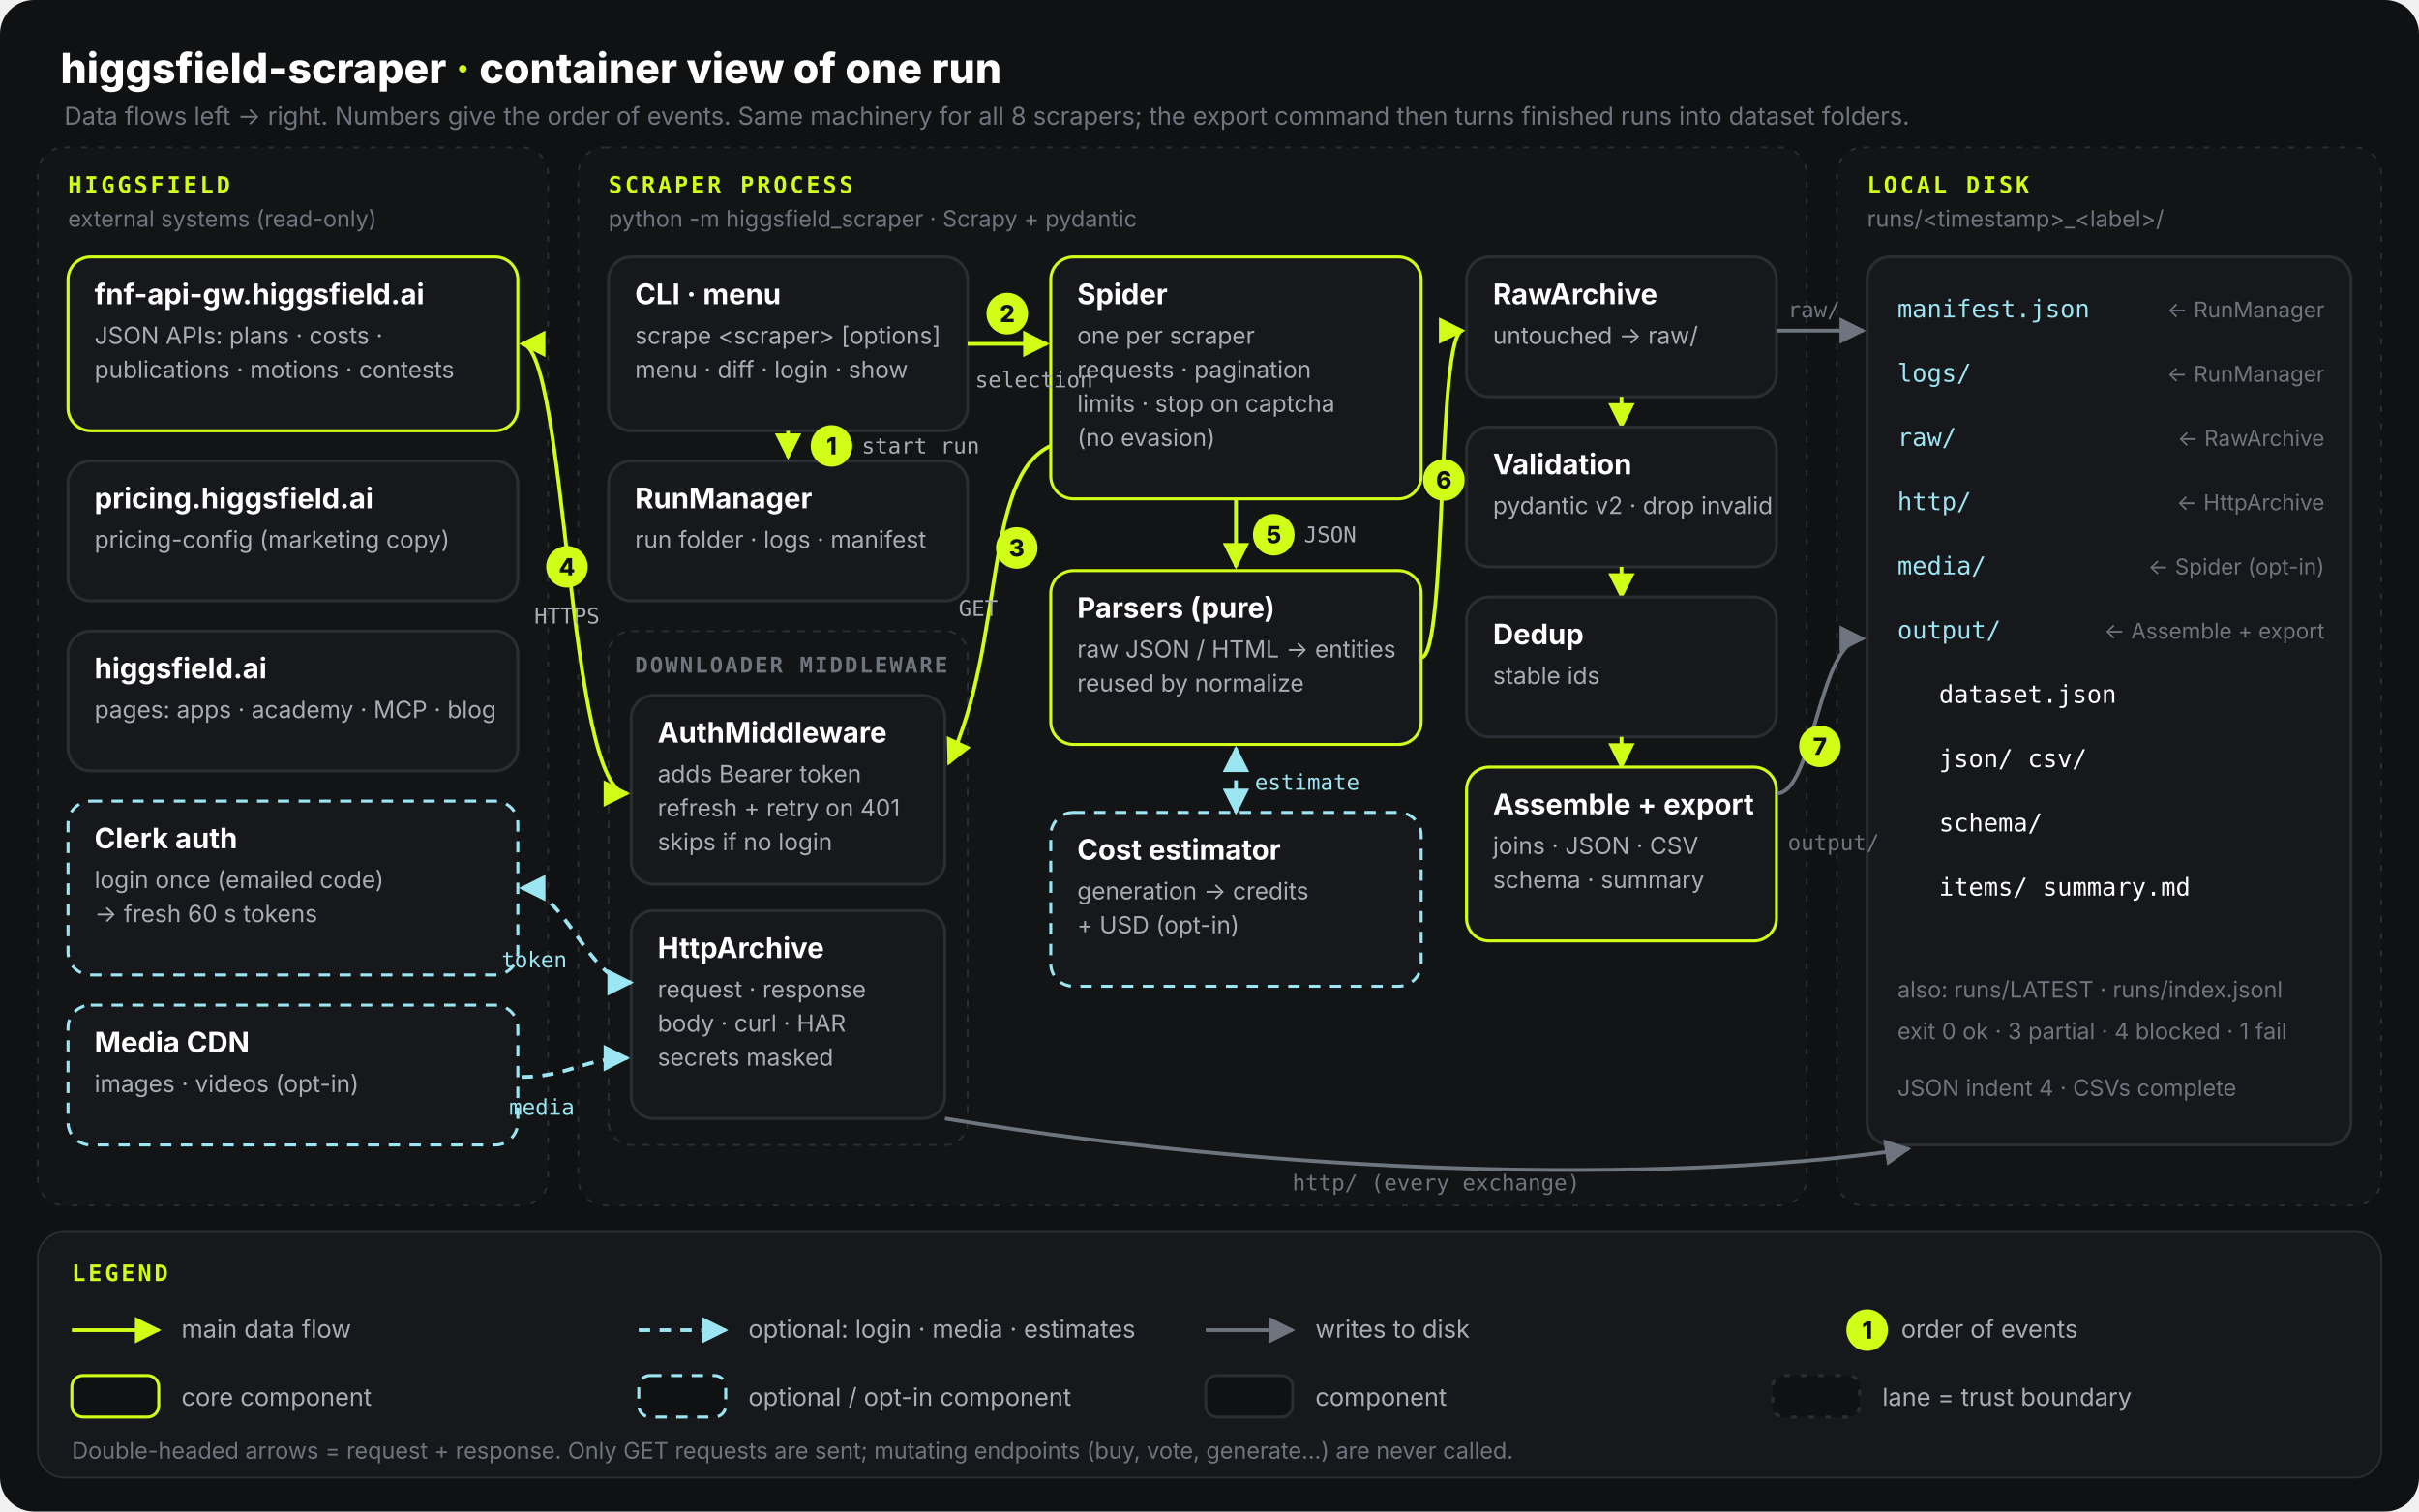
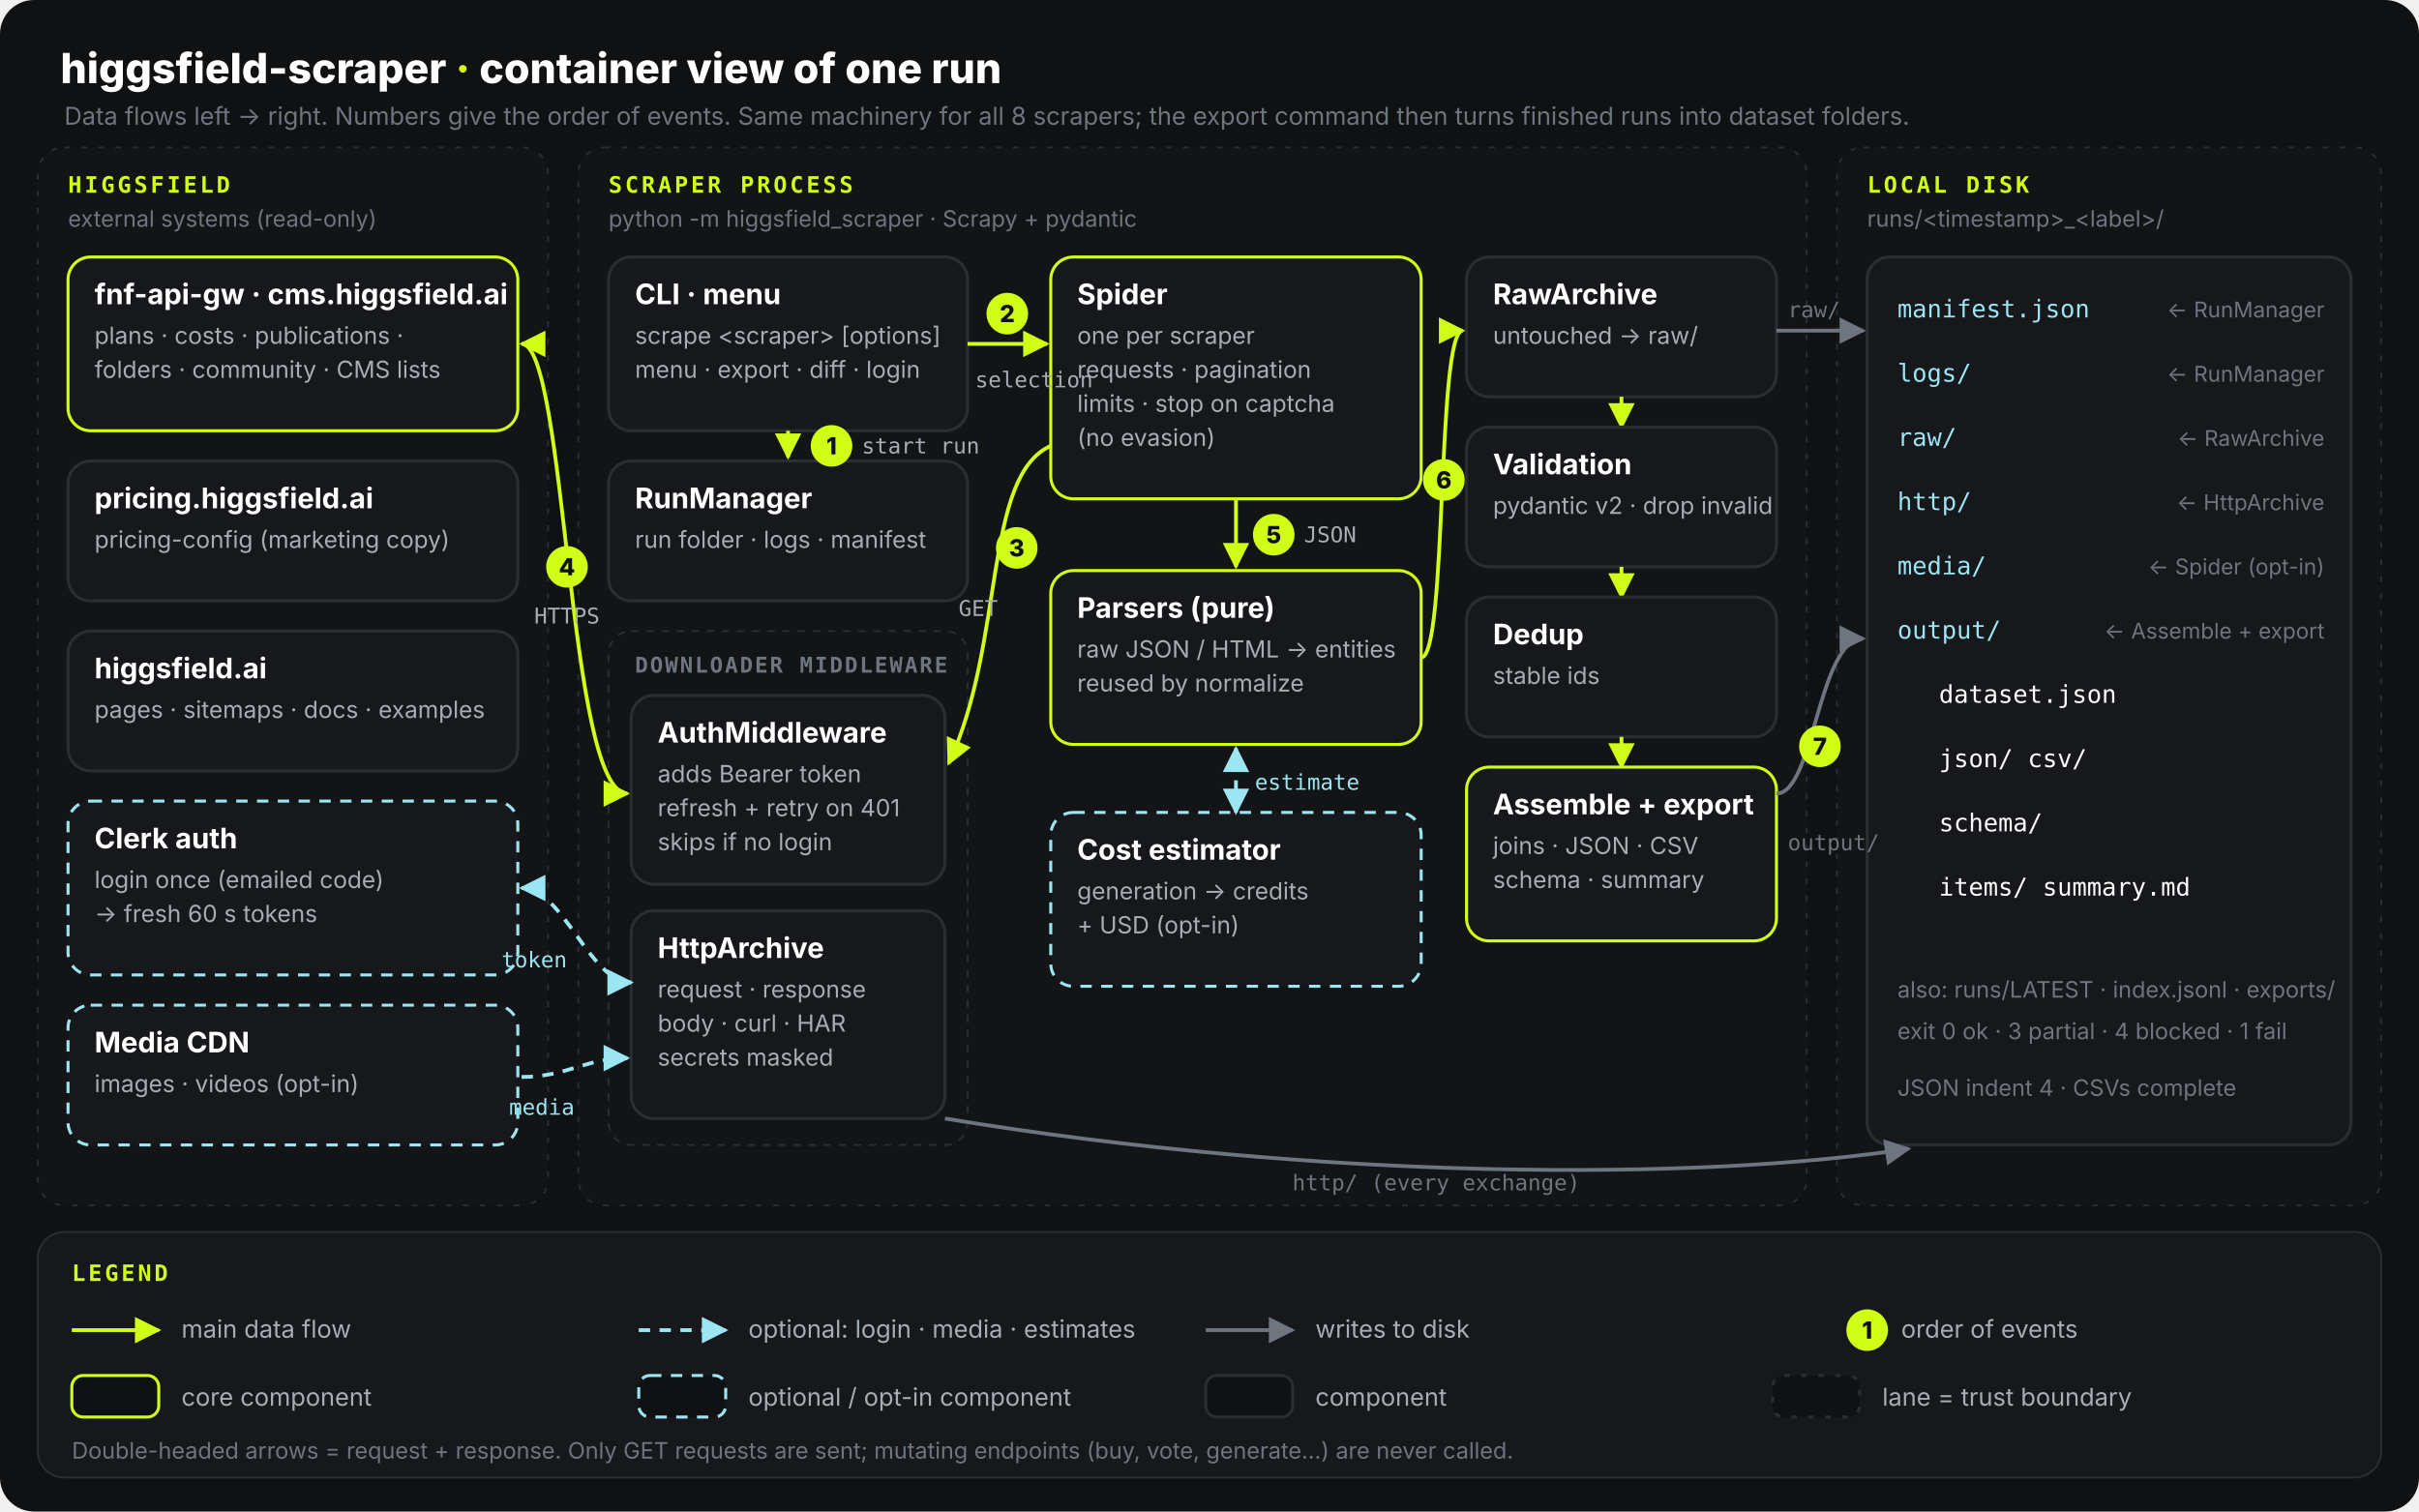
<svg xmlns="http://www.w3.org/2000/svg" width="1280" height="800" viewBox="0 0 1280 800" role="img" aria-labelledby="t d">
  <defs>
    <marker id="a" viewBox="0 0 10 10" refX="9" refY="5" markerWidth="7" markerHeight="7" orient="auto-start-reverse">
      <path d="M0 0L10 5L0 10z" fill="#d1fe17" />
    </marker>
    <marker id="c" viewBox="0 0 10 10" refX="9" refY="5" markerWidth="7" markerHeight="7" orient="auto-start-reverse">
      <path d="M0 0L10 5L0 10z" fill="#9ce6f3" />
    </marker>
    <marker id="g" viewBox="0 0 10 10" refX="9" refY="5" markerWidth="7" markerHeight="7" orient="auto-start-reverse">
      <path d="M0 0L10 5L0 10z" fill="#6e757e" />
    </marker>
  </defs>
  <rect width="1280" height="800" rx="18" fill="#0f1113" />
  <text x="32" y="44" font-family="Inter, 'Helvetica Neue', 'Segoe UI', Arial, sans-serif" font-size="22" font-weight="800" fill="#ffffff">higgsfield-scraper <tspan fill="#d1fe17">·</tspan> container view of one run</text>
  <text x="34" y="66" font-family="Inter, 'Helvetica Neue', 'Segoe UI', Arial, sans-serif" font-size="13" fill="#6e757e">Data flows left → right. Numbers give the order of events. Same machinery for all 8 scrapers; the export command then turns finished runs into dataset folders.</text>
  <rect x="20" y="78" width="270" height="560" rx="14" fill="#ffffff" fill-opacity="0.015" stroke="#2a2d31" stroke-dasharray="3 6" />
  <text x="36" y="102" font-family="'IBM Plex Mono', ui-monospace, SFMono-Regular, Menlo, Consolas, monospace" font-size="12" font-weight="700" letter-spacing="1.5" fill="#d1fe17">HIGGSFIELD</text>
  <text x="36" y="120" font-family="Inter, 'Helvetica Neue', 'Segoe UI', Arial, sans-serif" font-size="12" fill="#6e757e">external systems (read-only)</text>
  <rect x="306" y="78" width="650" height="560" rx="14" fill="#ffffff" fill-opacity="0.015" stroke="#2a2d31" stroke-dasharray="3 6" />
  <text x="322" y="102" font-family="'IBM Plex Mono', ui-monospace, SFMono-Regular, Menlo, Consolas, monospace" font-size="12" font-weight="700" letter-spacing="1.5" fill="#d1fe17">SCRAPER PROCESS</text>
  <text x="322" y="120" font-family="Inter, 'Helvetica Neue', 'Segoe UI', Arial, sans-serif" font-size="12" fill="#6e757e">python -m higgsfield_scraper  ·  Scrapy + pydantic</text>
  <rect x="972" y="78" width="288" height="560" rx="14" fill="#ffffff" fill-opacity="0.015" stroke="#2a2d31" stroke-dasharray="3 6" />
  <text x="988" y="102" font-family="'IBM Plex Mono', ui-monospace, SFMono-Regular, Menlo, Consolas, monospace" font-size="12" font-weight="700" letter-spacing="1.5" fill="#d1fe17">LOCAL DISK</text>
  <text x="988" y="120" font-family="Inter, 'Helvetica Neue', 'Segoe UI', Arial, sans-serif" font-size="12" fill="#6e757e">runs/&lt;timestamp&gt;_&lt;label&gt;/</text>
  <rect x="36" y="136" width="238" height="92" rx="12" fill="#16181b" stroke="#d1fe17" stroke-width="1.6" />
-   <text x="50" y="161" font-family="Inter, 'Helvetica Neue', 'Segoe UI', Arial, sans-serif" font-size="15" font-weight="700" fill="#ffffff">fnf-api-gw.higgsfield.ai</text>
-   <text x="50" y="182" font-family="Inter, 'Helvetica Neue', 'Segoe UI', Arial, sans-serif" font-size="12.5" fill="#a7adb5">JSON APIs: plans · costs ·</text>
-   <text x="50" y="200" font-family="Inter, 'Helvetica Neue', 'Segoe UI', Arial, sans-serif" font-size="12.5" fill="#a7adb5">publications · motions · contests</text>
+   <text x="50" y="161" font-family="Inter, 'Helvetica Neue', 'Segoe UI', Arial, sans-serif" font-size="15" font-weight="700" fill="#ffffff">fnf-api-gw · cms.higgsfield.ai</text>
+   <text x="50" y="182" font-family="Inter, 'Helvetica Neue', 'Segoe UI', Arial, sans-serif" font-size="12.5" fill="#a7adb5">plans · costs · publications ·</text>
+   <text x="50" y="200" font-family="Inter, 'Helvetica Neue', 'Segoe UI', Arial, sans-serif" font-size="12.5" fill="#a7adb5">folders · community · CMS lists</text>
  <rect x="36" y="244" width="238" height="74" rx="12" fill="#16181b" stroke="#2a2d31" stroke-width="1.6" />
  <text x="50" y="269" font-family="Inter, 'Helvetica Neue', 'Segoe UI', Arial, sans-serif" font-size="15" font-weight="700" fill="#ffffff">pricing.higgsfield.ai</text>
  <text x="50" y="290" font-family="Inter, 'Helvetica Neue', 'Segoe UI', Arial, sans-serif" font-size="12.5" fill="#a7adb5">pricing-config (marketing copy)</text>
  <rect x="36" y="334" width="238" height="74" rx="12" fill="#16181b" stroke="#2a2d31" stroke-width="1.6" />
  <text x="50" y="359" font-family="Inter, 'Helvetica Neue', 'Segoe UI', Arial, sans-serif" font-size="15" font-weight="700" fill="#ffffff">higgsfield.ai</text>
-   <text x="50" y="380" font-family="Inter, 'Helvetica Neue', 'Segoe UI', Arial, sans-serif" font-size="12.5" fill="#a7adb5">pages: apps · academy · MCP · blog</text>
+   <text x="50" y="380" font-family="Inter, 'Helvetica Neue', 'Segoe UI', Arial, sans-serif" font-size="12.5" fill="#a7adb5">pages · sitemaps · docs · examples</text>
  <rect x="36" y="424" width="238" height="92" rx="12" fill="#16181b" stroke="#9ce6f3" stroke-width="1.6" stroke-dasharray="6 5" />
  <text x="50" y="449" font-family="Inter, 'Helvetica Neue', 'Segoe UI', Arial, sans-serif" font-size="15" font-weight="700" fill="#ffffff">Clerk auth</text>
  <text x="50" y="470" font-family="Inter, 'Helvetica Neue', 'Segoe UI', Arial, sans-serif" font-size="12.5" fill="#a7adb5">login once (emailed code)</text>
  <text x="50" y="488" font-family="Inter, 'Helvetica Neue', 'Segoe UI', Arial, sans-serif" font-size="12.5" fill="#a7adb5">→ fresh 60 s tokens</text>
  <rect x="36" y="532" width="238" height="74" rx="12" fill="#16181b" stroke="#9ce6f3" stroke-width="1.6" stroke-dasharray="6 5" />
  <text x="50" y="557" font-family="Inter, 'Helvetica Neue', 'Segoe UI', Arial, sans-serif" font-size="15" font-weight="700" fill="#ffffff">Media CDN</text>
  <text x="50" y="578" font-family="Inter, 'Helvetica Neue', 'Segoe UI', Arial, sans-serif" font-size="12.5" fill="#a7adb5">images · videos (opt-in)</text>
  <rect x="322" y="136" width="190" height="92" rx="12" fill="#16181b" stroke="#2a2d31" stroke-width="1.6" />
  <text x="336" y="161" font-family="Inter, 'Helvetica Neue', 'Segoe UI', Arial, sans-serif" font-size="15" font-weight="700" fill="#ffffff">CLI · menu</text>
  <text x="336" y="182" font-family="Inter, 'Helvetica Neue', 'Segoe UI', Arial, sans-serif" font-size="12.5" fill="#a7adb5">scrape &lt;scraper&gt; [options]</text>
-   <text x="336" y="200" font-family="Inter, 'Helvetica Neue', 'Segoe UI', Arial, sans-serif" font-size="12.5" fill="#a7adb5">menu · diff · login · show</text>
+   <text x="336" y="200" font-family="Inter, 'Helvetica Neue', 'Segoe UI', Arial, sans-serif" font-size="12.5" fill="#a7adb5">menu · export · diff · login</text>
  <rect x="322" y="244" width="190" height="74" rx="12" fill="#16181b" stroke="#2a2d31" stroke-width="1.6" />
  <text x="336" y="269" font-family="Inter, 'Helvetica Neue', 'Segoe UI', Arial, sans-serif" font-size="15" font-weight="700" fill="#ffffff">RunManager</text>
  <text x="336" y="290" font-family="Inter, 'Helvetica Neue', 'Segoe UI', Arial, sans-serif" font-size="12.5" fill="#a7adb5">run folder · logs · manifest</text>
  <rect x="322" y="334" width="190" height="272" rx="12" fill="none" stroke="#2a2d31" stroke-dasharray="4 4" />
  <text x="336" y="356" font-family="'IBM Plex Mono', ui-monospace, SFMono-Regular, Menlo, Consolas, monospace" font-size="11.5" font-weight="700" letter-spacing="1" fill="#6e757e">DOWNLOADER MIDDLEWARE</text>
  <rect x="334" y="368" width="166" height="100" rx="12" fill="#16181b" stroke="#2a2d31" stroke-width="1.6" />
  <text x="348" y="393" font-family="Inter, 'Helvetica Neue', 'Segoe UI', Arial, sans-serif" font-size="15" font-weight="700" fill="#ffffff">AuthMiddleware</text>
  <text x="348" y="414" font-family="Inter, 'Helvetica Neue', 'Segoe UI', Arial, sans-serif" font-size="12.5" fill="#a7adb5">adds Bearer token</text>
  <text x="348" y="432" font-family="Inter, 'Helvetica Neue', 'Segoe UI', Arial, sans-serif" font-size="12.5" fill="#a7adb5">refresh + retry on 401</text>
  <text x="348" y="450" font-family="Inter, 'Helvetica Neue', 'Segoe UI', Arial, sans-serif" font-size="12.5" fill="#a7adb5">skips if no login</text>
  <rect x="334" y="482" width="166" height="110" rx="12" fill="#16181b" stroke="#2a2d31" stroke-width="1.6" />
  <text x="348" y="507" font-family="Inter, 'Helvetica Neue', 'Segoe UI', Arial, sans-serif" font-size="15" font-weight="700" fill="#ffffff">HttpArchive</text>
  <text x="348" y="528" font-family="Inter, 'Helvetica Neue', 'Segoe UI', Arial, sans-serif" font-size="12.5" fill="#a7adb5">request · response</text>
  <text x="348" y="546" font-family="Inter, 'Helvetica Neue', 'Segoe UI', Arial, sans-serif" font-size="12.5" fill="#a7adb5">body · curl · HAR</text>
  <text x="348" y="564" font-family="Inter, 'Helvetica Neue', 'Segoe UI', Arial, sans-serif" font-size="12.5" fill="#a7adb5">secrets masked</text>
  <rect x="556" y="136" width="196" height="128" rx="12" fill="#16181b" stroke="#d1fe17" stroke-width="1.6" />
  <text x="570" y="161" font-family="Inter, 'Helvetica Neue', 'Segoe UI', Arial, sans-serif" font-size="15" font-weight="700" fill="#ffffff">Spider</text>
  <text x="570" y="182" font-family="Inter, 'Helvetica Neue', 'Segoe UI', Arial, sans-serif" font-size="12.5" fill="#a7adb5">one per scraper</text>
  <text x="570" y="200" font-family="Inter, 'Helvetica Neue', 'Segoe UI', Arial, sans-serif" font-size="12.5" fill="#a7adb5">requests · pagination</text>
  <text x="570" y="218" font-family="Inter, 'Helvetica Neue', 'Segoe UI', Arial, sans-serif" font-size="12.5" fill="#a7adb5">limits · stop on captcha</text>
  <text x="570" y="236" font-family="Inter, 'Helvetica Neue', 'Segoe UI', Arial, sans-serif" font-size="12.5" fill="#a7adb5">(no evasion)</text>
  <rect x="556" y="302" width="196" height="92" rx="12" fill="#16181b" stroke="#d1fe17" stroke-width="1.6" />
  <text x="570" y="327" font-family="Inter, 'Helvetica Neue', 'Segoe UI', Arial, sans-serif" font-size="15" font-weight="700" fill="#ffffff">Parsers (pure)</text>
  <text x="570" y="348" font-family="Inter, 'Helvetica Neue', 'Segoe UI', Arial, sans-serif" font-size="12.5" fill="#a7adb5">raw JSON / HTML → entities</text>
  <text x="570" y="366" font-family="Inter, 'Helvetica Neue', 'Segoe UI', Arial, sans-serif" font-size="12.5" fill="#a7adb5">reused by normalize</text>
  <rect x="556" y="430" width="196" height="92" rx="12" fill="#16181b" stroke="#9ce6f3" stroke-width="1.6" stroke-dasharray="6 5" />
  <text x="570" y="455" font-family="Inter, 'Helvetica Neue', 'Segoe UI', Arial, sans-serif" font-size="15" font-weight="700" fill="#ffffff">Cost estimator</text>
  <text x="570" y="476" font-family="Inter, 'Helvetica Neue', 'Segoe UI', Arial, sans-serif" font-size="12.5" fill="#a7adb5">generation → credits</text>
  <text x="570" y="494" font-family="Inter, 'Helvetica Neue', 'Segoe UI', Arial, sans-serif" font-size="12.5" fill="#a7adb5">+ USD (opt-in)</text>
  <rect x="776" y="136" width="164" height="74" rx="12" fill="#16181b" stroke="#2a2d31" stroke-width="1.6" />
  <text x="790" y="161" font-family="Inter, 'Helvetica Neue', 'Segoe UI', Arial, sans-serif" font-size="15" font-weight="700" fill="#ffffff">RawArchive</text>
  <text x="790" y="182" font-family="Inter, 'Helvetica Neue', 'Segoe UI', Arial, sans-serif" font-size="12.5" fill="#a7adb5">untouched → raw/</text>
  <path d="M858 210 V226" fill="none" stroke="#d1fe17" stroke-width="2" marker-end="url(#a)" />
  <rect x="776" y="226" width="164" height="74" rx="12" fill="#16181b" stroke="#2a2d31" stroke-width="1.6" />
  <text x="790" y="251" font-family="Inter, 'Helvetica Neue', 'Segoe UI', Arial, sans-serif" font-size="15" font-weight="700" fill="#ffffff">Validation</text>
  <text x="790" y="272" font-family="Inter, 'Helvetica Neue', 'Segoe UI', Arial, sans-serif" font-size="12.5" fill="#a7adb5">pydantic v2 · drop invalid</text>
  <path d="M858 300 V316" fill="none" stroke="#d1fe17" stroke-width="2" marker-end="url(#a)" />
  <rect x="776" y="316" width="164" height="74" rx="12" fill="#16181b" stroke="#2a2d31" stroke-width="1.6" />
  <text x="790" y="341" font-family="Inter, 'Helvetica Neue', 'Segoe UI', Arial, sans-serif" font-size="15" font-weight="700" fill="#ffffff">Dedup</text>
  <text x="790" y="362" font-family="Inter, 'Helvetica Neue', 'Segoe UI', Arial, sans-serif" font-size="12.5" fill="#a7adb5">stable ids</text>
  <path d="M858 390 V406" fill="none" stroke="#d1fe17" stroke-width="2" marker-end="url(#a)" />
  <rect x="776" y="406" width="164" height="92" rx="12" fill="#16181b" stroke="#d1fe17" stroke-width="1.6" />
  <text x="790" y="431" font-family="Inter, 'Helvetica Neue', 'Segoe UI', Arial, sans-serif" font-size="15" font-weight="700" fill="#ffffff">Assemble + export</text>
  <text x="790" y="452" font-family="Inter, 'Helvetica Neue', 'Segoe UI', Arial, sans-serif" font-size="12.5" fill="#a7adb5">joins · JSON · CSV</text>
  <text x="790" y="470" font-family="Inter, 'Helvetica Neue', 'Segoe UI', Arial, sans-serif" font-size="12.5" fill="#a7adb5">schema · summary</text>
  <rect x="988" y="136" width="256" height="470" rx="12" fill="#16181b" stroke="#2a2d31" stroke-width="1.6" />
  <text x="1004" y="168" font-family="'IBM Plex Mono', ui-monospace, SFMono-Regular, Menlo, Consolas, monospace" font-size="13" fill="#9ce6f3">manifest.json</text>
  <text x="1230" y="168" text-anchor="end" font-family="Inter, 'Helvetica Neue', 'Segoe UI', Arial, sans-serif" font-size="11.5" fill="#6e757e">← RunManager</text>
  <text x="1004" y="202" font-family="'IBM Plex Mono', ui-monospace, SFMono-Regular, Menlo, Consolas, monospace" font-size="13" fill="#9ce6f3">logs/</text>
  <text x="1230" y="202" text-anchor="end" font-family="Inter, 'Helvetica Neue', 'Segoe UI', Arial, sans-serif" font-size="11.5" fill="#6e757e">← RunManager</text>
  <text x="1004" y="236" font-family="'IBM Plex Mono', ui-monospace, SFMono-Regular, Menlo, Consolas, monospace" font-size="13" fill="#9ce6f3">raw/</text>
  <text x="1230" y="236" text-anchor="end" font-family="Inter, 'Helvetica Neue', 'Segoe UI', Arial, sans-serif" font-size="11.5" fill="#6e757e">← RawArchive</text>
  <text x="1004" y="270" font-family="'IBM Plex Mono', ui-monospace, SFMono-Regular, Menlo, Consolas, monospace" font-size="13" fill="#9ce6f3">http/</text>
  <text x="1230" y="270" text-anchor="end" font-family="Inter, 'Helvetica Neue', 'Segoe UI', Arial, sans-serif" font-size="11.5" fill="#6e757e">← HttpArchive</text>
  <text x="1004" y="304" font-family="'IBM Plex Mono', ui-monospace, SFMono-Regular, Menlo, Consolas, monospace" font-size="13" fill="#9ce6f3">media/</text>
  <text x="1230" y="304" text-anchor="end" font-family="Inter, 'Helvetica Neue', 'Segoe UI', Arial, sans-serif" font-size="11.5" fill="#6e757e">← Spider (opt-in)</text>
  <text x="1004" y="338" font-family="'IBM Plex Mono', ui-monospace, SFMono-Regular, Menlo, Consolas, monospace" font-size="13" fill="#9ce6f3">output/</text>
  <text x="1230" y="338" text-anchor="end" font-family="Inter, 'Helvetica Neue', 'Segoe UI', Arial, sans-serif" font-size="11.5" fill="#6e757e">← Assemble + export</text>
  <text x="1026" y="372" font-family="'IBM Plex Mono', ui-monospace, SFMono-Regular, Menlo, Consolas, monospace" font-size="13" fill="#ffffff">dataset.json</text>
  <text x="1026" y="406" font-family="'IBM Plex Mono', ui-monospace, SFMono-Regular, Menlo, Consolas, monospace" font-size="13" fill="#ffffff">json/  csv/</text>
  <text x="1026" y="440" font-family="'IBM Plex Mono', ui-monospace, SFMono-Regular, Menlo, Consolas, monospace" font-size="13" fill="#ffffff">schema/</text>
  <text x="1026" y="474" font-family="'IBM Plex Mono', ui-monospace, SFMono-Regular, Menlo, Consolas, monospace" font-size="13" fill="#ffffff">items/  summary.md</text>
-   <text x="1004" y="528" font-family="Inter, 'Helvetica Neue', 'Segoe UI', Arial, sans-serif" font-size="12" fill="#6e757e">also: runs/LATEST · runs/index.jsonl</text>
+   <text x="1004" y="528" font-family="Inter, 'Helvetica Neue', 'Segoe UI', Arial, sans-serif" font-size="12" fill="#6e757e">also: runs/LATEST · index.jsonl · exports/</text>
  <text x="1004" y="550" font-family="Inter, 'Helvetica Neue', 'Segoe UI', Arial, sans-serif" font-size="12" fill="#6e757e">exit 0 ok · 3 partial · 4 blocked · 1 fail</text>
  <text x="1004" y="580" font-family="Inter, 'Helvetica Neue', 'Segoe UI', Arial, sans-serif" font-size="12" fill="#6e757e">JSON indent 4 · CSVs complete</text>
  <path d="M417 228 V242" fill="none" stroke="#d1fe17" stroke-width="2" marker-end="url(#a)" />
  <circle cx="440" cy="236" r="11" fill="#d1fe17" />
  <text x="440" y="240.5" text-anchor="middle" font-family="Inter, 'Helvetica Neue', 'Segoe UI', Arial, sans-serif" font-size="12.5" font-weight="800" fill="#0f1113">1</text>
  <text x="456" y="240" text-anchor="start" font-family="'IBM Plex Mono', ui-monospace, SFMono-Regular, Menlo, Consolas, monospace" font-size="11.5" fill="#a7adb5">start run</text>
  <path d="M512 182 H554" fill="none" stroke="#d1fe17" stroke-width="2" marker-end="url(#a)" />
  <circle cx="533" cy="166" r="11" fill="#d1fe17" />
  <text x="533" y="170.5" text-anchor="middle" font-family="Inter, 'Helvetica Neue', 'Segoe UI', Arial, sans-serif" font-size="12.5" font-weight="800" fill="#0f1113">2</text>
  <text x="516" y="205" text-anchor="start" font-family="'IBM Plex Mono', ui-monospace, SFMono-Regular, Menlo, Consolas, monospace" font-size="11.5" fill="#a7adb5">selection</text>
  <path d="M556 236 C 520 252, 532 340, 502 404" fill="none" stroke="#d1fe17" stroke-width="2" marker-end="url(#a)" />
  <circle cx="538" cy="290" r="11" fill="#d1fe17" />
  <text x="538" y="294.5" text-anchor="middle" font-family="Inter, 'Helvetica Neue', 'Segoe UI', Arial, sans-serif" font-size="12.5" font-weight="800" fill="#0f1113">3</text>
  <text x="528" y="326" text-anchor="end" font-family="'IBM Plex Mono', ui-monospace, SFMono-Regular, Menlo, Consolas, monospace" font-size="11.5" fill="#a7adb5">GET</text>
  <path d="M332 420 C 300 420, 300 182, 276 182" fill="none" stroke="#d1fe17" stroke-width="2" marker-end="url(#a)" marker-start="url(#a)" />
  <circle cx="300" cy="300" r="11" fill="#d1fe17" />
  <text x="300" y="304.5" text-anchor="middle" font-family="Inter, 'Helvetica Neue', 'Segoe UI', Arial, sans-serif" font-size="12.5" font-weight="800" fill="#0f1113">4</text>
  <text x="300" y="330" text-anchor="middle" font-family="'IBM Plex Mono', ui-monospace, SFMono-Regular, Menlo, Consolas, monospace" font-size="11.5" fill="#a7adb5">HTTPS</text>
  <path d="M334 520 C 312 520, 298 470, 276 470" fill="none" stroke="#9ce6f3" stroke-width="2" stroke-dasharray="6 5" marker-end="url(#c)" marker-start="url(#c)" />
  <text x="300" y="512" text-anchor="end" font-family="'IBM Plex Mono', ui-monospace, SFMono-Regular, Menlo, Consolas, monospace" font-size="11.5" fill="#9ce6f3">token</text>
  <path d="M276 570 C 300 570, 310 560, 332 560" fill="none" stroke="#9ce6f3" stroke-width="2" stroke-dasharray="6 5" marker-end="url(#c)" />
  <text x="304" y="590" text-anchor="end" font-family="'IBM Plex Mono', ui-monospace, SFMono-Regular, Menlo, Consolas, monospace" font-size="11.5" fill="#9ce6f3">media</text>
  <path d="M654 264 V300" fill="none" stroke="#d1fe17" stroke-width="2" marker-end="url(#a)" />
  <circle cx="674" cy="283" r="11" fill="#d1fe17" />
  <text x="674" y="287.5" text-anchor="middle" font-family="Inter, 'Helvetica Neue', 'Segoe UI', Arial, sans-serif" font-size="12.5" font-weight="800" fill="#0f1113">5</text>
  <text x="690" y="287" text-anchor="start" font-family="'IBM Plex Mono', ui-monospace, SFMono-Regular, Menlo, Consolas, monospace" font-size="11.5" fill="#a7adb5">JSON</text>
  <path d="M752 348 C 766 348, 760 175, 774 175" fill="none" stroke="#d1fe17" stroke-width="2" marker-end="url(#a)" />
  <circle cx="764" cy="254" r="11" fill="#d1fe17" />
  <text x="764" y="258.5" text-anchor="middle" font-family="Inter, 'Helvetica Neue', 'Segoe UI', Arial, sans-serif" font-size="12.5" font-weight="800" fill="#0f1113">6</text>
  <path d="M654 430 V396" fill="none" stroke="#9ce6f3" stroke-width="2" stroke-dasharray="6 5" marker-end="url(#c)" marker-start="url(#c)" />
  <text x="664" y="418" text-anchor="start" font-family="'IBM Plex Mono', ui-monospace, SFMono-Regular, Menlo, Consolas, monospace" font-size="11.5" fill="#9ce6f3">estimate</text>
  <path d="M940 175 H986" fill="none" stroke="#6e757e" stroke-width="2" marker-end="url(#g)" />
  <text x="946" y="168" text-anchor="start" font-family="'IBM Plex Mono', ui-monospace, SFMono-Regular, Menlo, Consolas, monospace" font-size="11.5" fill="#6e757e">raw/</text>
  <path d="M940 420 C 960 420, 962 338, 986 338" fill="none" stroke="#6e757e" stroke-width="2" marker-end="url(#g)" />
  <circle cx="963" cy="395" r="11" fill="#d1fe17" />
  <text x="963" y="399.5" text-anchor="middle" font-family="Inter, 'Helvetica Neue', 'Segoe UI', Arial, sans-serif" font-size="12.5" font-weight="800" fill="#0f1113">7</text>
  <text x="946" y="450" text-anchor="start" font-family="'IBM Plex Mono', ui-monospace, SFMono-Regular, Menlo, Consolas, monospace" font-size="11.5" fill="#6e757e">output/</text>
  <path d="M500 592 C 700 625, 900 625, 1010 608" fill="none" stroke="#6e757e" stroke-width="2" marker-end="url(#g)" />
  <text x="760" y="630" text-anchor="middle" font-family="'IBM Plex Mono', ui-monospace, SFMono-Regular, Menlo, Consolas, monospace" font-size="11.5" fill="#6e757e">http/  (every exchange)</text>
  <rect x="20" y="652" width="1240" height="130" rx="14" fill="#16181b" stroke="#2a2d31" />
  <text x="38" y="678" font-family="'IBM Plex Mono', ui-monospace, SFMono-Regular, Menlo, Consolas, monospace" font-size="12" font-weight="700" letter-spacing="1.5" fill="#d1fe17">LEGEND</text>
  <path d="M38 704 H84" fill="none" stroke="#d1fe17" stroke-width="2" marker-end="url(#a)" />
  <text x="96" y="708" font-family="Inter, 'Helvetica Neue', 'Segoe UI', Arial, sans-serif" font-size="13" fill="#a7adb5">main data flow</text>
  <path d="M338 704 H384" fill="none" stroke="#9ce6f3" stroke-width="2" stroke-dasharray="6 5" marker-end="url(#c)" />
  <text x="396" y="708" font-family="Inter, 'Helvetica Neue', 'Segoe UI', Arial, sans-serif" font-size="13" fill="#a7adb5">optional: login · media · estimates</text>
  <path d="M638 704 H684" fill="none" stroke="#6e757e" stroke-width="2" marker-end="url(#g)" />
  <text x="696" y="708" font-family="Inter, 'Helvetica Neue', 'Segoe UI', Arial, sans-serif" font-size="13" fill="#a7adb5">writes to disk</text>
  <rect x="38" y="728" width="46" height="22" rx="6" fill="#0f1113" stroke="#d1fe17" stroke-width="1.6" />
  <text x="96" y="744" font-family="Inter, 'Helvetica Neue', 'Segoe UI', Arial, sans-serif" font-size="13" fill="#a7adb5">core component</text>
  <rect x="338" y="728" width="46" height="22" rx="6" fill="#0f1113" stroke="#9ce6f3" stroke-width="1.6" stroke-dasharray="6 5" />
  <text x="396" y="744" font-family="Inter, 'Helvetica Neue', 'Segoe UI', Arial, sans-serif" font-size="13" fill="#a7adb5">optional / opt-in component</text>
  <rect x="638" y="728" width="46" height="22" rx="6" fill="#0f1113" stroke="#2a2d31" stroke-width="1.6" />
  <text x="696" y="744" font-family="Inter, 'Helvetica Neue', 'Segoe UI', Arial, sans-serif" font-size="13" fill="#a7adb5">component</text>
  <rect x="938" y="728" width="46" height="22" rx="6" fill="#0f1113" stroke="#2a2d31" stroke-width="1.6" stroke-dasharray="3 6" />
  <text x="996" y="744" font-family="Inter, 'Helvetica Neue', 'Segoe UI', Arial, sans-serif" font-size="13" fill="#a7adb5">lane = trust boundary</text>
  <circle cx="988" cy="704" r="11" fill="#d1fe17" />
  <text x="988" y="708.5" text-anchor="middle" font-family="Inter, 'Helvetica Neue', 'Segoe UI', Arial, sans-serif" font-size="12.5" font-weight="800" fill="#0f1113">1</text>
  <text x="1006" y="708" font-family="Inter, 'Helvetica Neue', 'Segoe UI', Arial, sans-serif" font-size="13" fill="#a7adb5">order of events</text>
  <text x="38" y="772" font-family="Inter, 'Helvetica Neue', 'Segoe UI', Arial, sans-serif" font-size="12" fill="#6e757e">Double-headed arrows = request + response. Only GET requests are sent; mutating endpoints (buy, vote, generate…) are never called.</text>
</svg>
